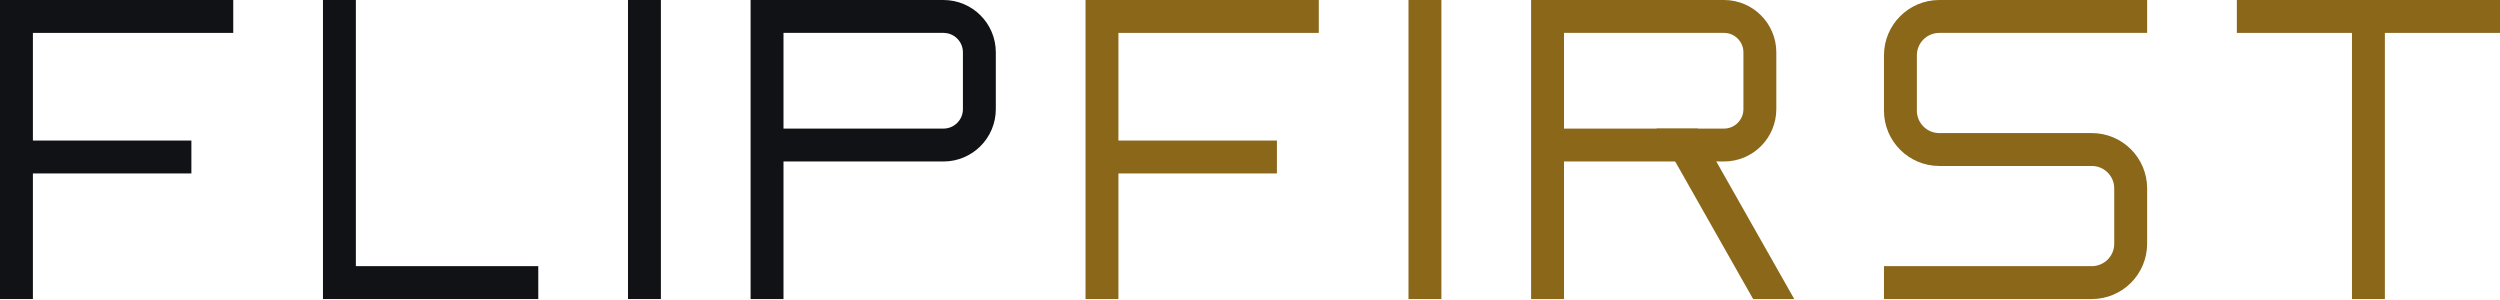
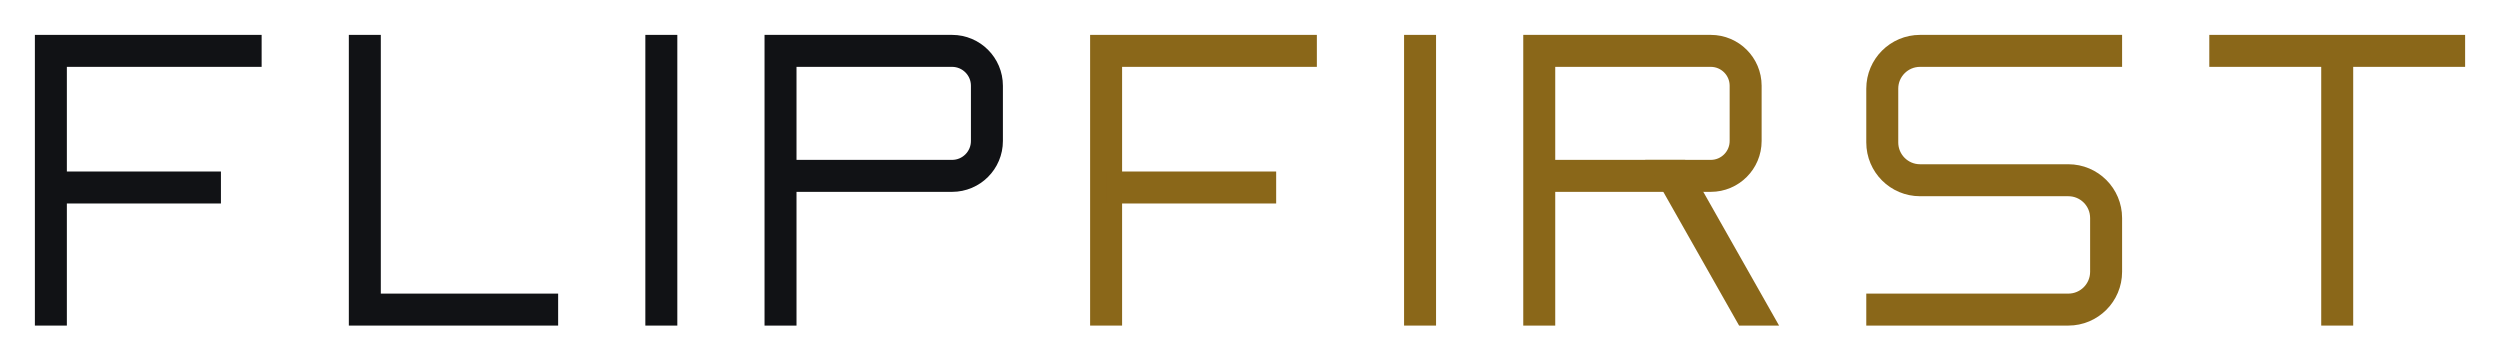
- <svg xmlns="http://www.w3.org/2000/svg" viewBox="0 0 836 100" width="836" height="100" role="img" aria-label="FlipFirst">
-   <path d="M5.5,100 V5.5 H78" transform="translate(0.00 0)" fill="none" stroke="#111215" stroke-width="11" stroke-linejoin="miter" stroke-miterlimit="10" />
-   <path d="M5.5,52.5 H64" transform="translate(0.00 0)" fill="none" stroke="#111215" stroke-width="11" stroke-linejoin="miter" stroke-miterlimit="10" />
-   <path d="M5.5,0 V94.5 H72" transform="translate(108.00 0)" fill="none" stroke="#111215" stroke-width="11" stroke-linejoin="miter" stroke-miterlimit="10" />
-   <path d="M5.5,0 V100" transform="translate(210.00 0)" fill="none" stroke="#111215" stroke-width="11" stroke-linejoin="miter" stroke-miterlimit="10" />
-   <path d="M5.5,100 V5.5 H64.5 A12,12 0 0 1 76.5,17.5 V36.5 A12,12 0 0 1 64.5,48.5 H5.5" transform="translate(251.00 0)" fill="none" stroke="#111215" stroke-width="11" stroke-linejoin="miter" stroke-miterlimit="10" />
-   <path d="M5.5,100 V5.5 H78" transform="translate(363.00 0)" fill="none" stroke="#8A6719" stroke-width="11" stroke-linejoin="miter" stroke-miterlimit="10" />
-   <path d="M5.5,52.5 H64" transform="translate(363.00 0)" fill="none" stroke="#8A6719" stroke-width="11" stroke-linejoin="miter" stroke-miterlimit="10" />
-   <path d="M5.5,0 V100" transform="translate(471.00 0)" fill="none" stroke="#8A6719" stroke-width="11" stroke-linejoin="miter" stroke-miterlimit="10" />
-   <path d="M5.5,100 V5.5 H64.5 A12,12 0 0 1 76.5,17.5 V36.5 A12,12 0 0 1 64.5,48.5 H5.5" transform="translate(512.00 0)" fill="none" stroke="#8A6719" stroke-width="11" stroke-linejoin="miter" stroke-miterlimit="10" />
-   <path d="M41.95,43.00 L55.70,43.00 L88.00,100 L74.25,100 Z" transform="translate(512.00 0)" fill="#8A6719" />
-   <path d="M88,5.5 H18.5 A13,13 0 0 0 5.5,18.5 V37 A13,13 0 0 0 18.5,50 H69.5 A13,13 0 0 1 82.5,63 V81.5 A13,13 0 0 1 69.5,94.5 H0" transform="translate(630.00 0)" fill="none" stroke="#8A6719" stroke-width="11" stroke-linejoin="miter" stroke-miterlimit="10" />
-   <path d="M0,5.5 H88" transform="translate(748.00 0)" fill="none" stroke="#8A6719" stroke-width="11" stroke-linejoin="miter" stroke-miterlimit="10" />
-   <path d="M44,5.5 V100" transform="translate(748.00 0)" fill="none" stroke="#8A6719" stroke-width="11" stroke-linejoin="miter" stroke-miterlimit="10" />
+ <svg xmlns="http://www.w3.org/2000/svg" viewBox="0 0 860 124" width="860" height="124" role="img" aria-label="FlipFirst">
+   <g transform="translate(12 12)">
+     <path d="M5.5,100 V5.5 H78" transform="translate(0.00 0)" fill="none" stroke="#111215" stroke-width="11" stroke-linejoin="miter" stroke-miterlimit="10" />
+     <path d="M5.5,52.5 H64" transform="translate(0.00 0)" fill="none" stroke="#111215" stroke-width="11" stroke-linejoin="miter" stroke-miterlimit="10" />
+     <path d="M5.5,0 V94.5 H72" transform="translate(108.00 0)" fill="none" stroke="#111215" stroke-width="11" stroke-linejoin="miter" stroke-miterlimit="10" />
+     <path d="M5.5,0 V100" transform="translate(210.00 0)" fill="none" stroke="#111215" stroke-width="11" stroke-linejoin="miter" stroke-miterlimit="10" />
+     <path d="M5.5,100 V5.5 H64.5 A12,12 0 0 1 76.5,17.5 V36.5 A12,12 0 0 1 64.5,48.5 H5.5" transform="translate(251.00 0)" fill="none" stroke="#111215" stroke-width="11" stroke-linejoin="miter" stroke-miterlimit="10" />
+     <path d="M5.5,100 V5.5 H78" transform="translate(363.00 0)" fill="none" stroke="#8A6719" stroke-width="11" stroke-linejoin="miter" stroke-miterlimit="10" />
+     <path d="M5.5,52.5 H64" transform="translate(363.00 0)" fill="none" stroke="#8A6719" stroke-width="11" stroke-linejoin="miter" stroke-miterlimit="10" />
+     <path d="M5.5,0 V100" transform="translate(471.00 0)" fill="none" stroke="#8A6719" stroke-width="11" stroke-linejoin="miter" stroke-miterlimit="10" />
+     <path d="M5.5,100 V5.5 H64.5 A12,12 0 0 1 76.5,17.5 V36.5 A12,12 0 0 1 64.5,48.5 H5.5" transform="translate(512.00 0)" fill="none" stroke="#8A6719" stroke-width="11" stroke-linejoin="miter" stroke-miterlimit="10" />
+     <path d="M41.95,43.00 L55.70,43.00 L88.00,100 L74.25,100 Z" transform="translate(512.00 0)" fill="#8A6719" />
+     <path d="M88,5.5 H18.5 A13,13 0 0 0 5.5,18.5 V37 A13,13 0 0 0 18.5,50 H69.5 A13,13 0 0 1 82.5,63 V81.5 A13,13 0 0 1 69.5,94.5 H0" transform="translate(630.00 0)" fill="none" stroke="#8A6719" stroke-width="11" stroke-linejoin="miter" stroke-miterlimit="10" />
+     <path d="M0,5.5 H88" transform="translate(748.00 0)" fill="none" stroke="#8A6719" stroke-width="11" stroke-linejoin="miter" stroke-miterlimit="10" />
+     <path d="M44,5.5 V100" transform="translate(748.00 0)" fill="none" stroke="#8A6719" stroke-width="11" stroke-linejoin="miter" stroke-miterlimit="10" />
+   </g>
</svg>
